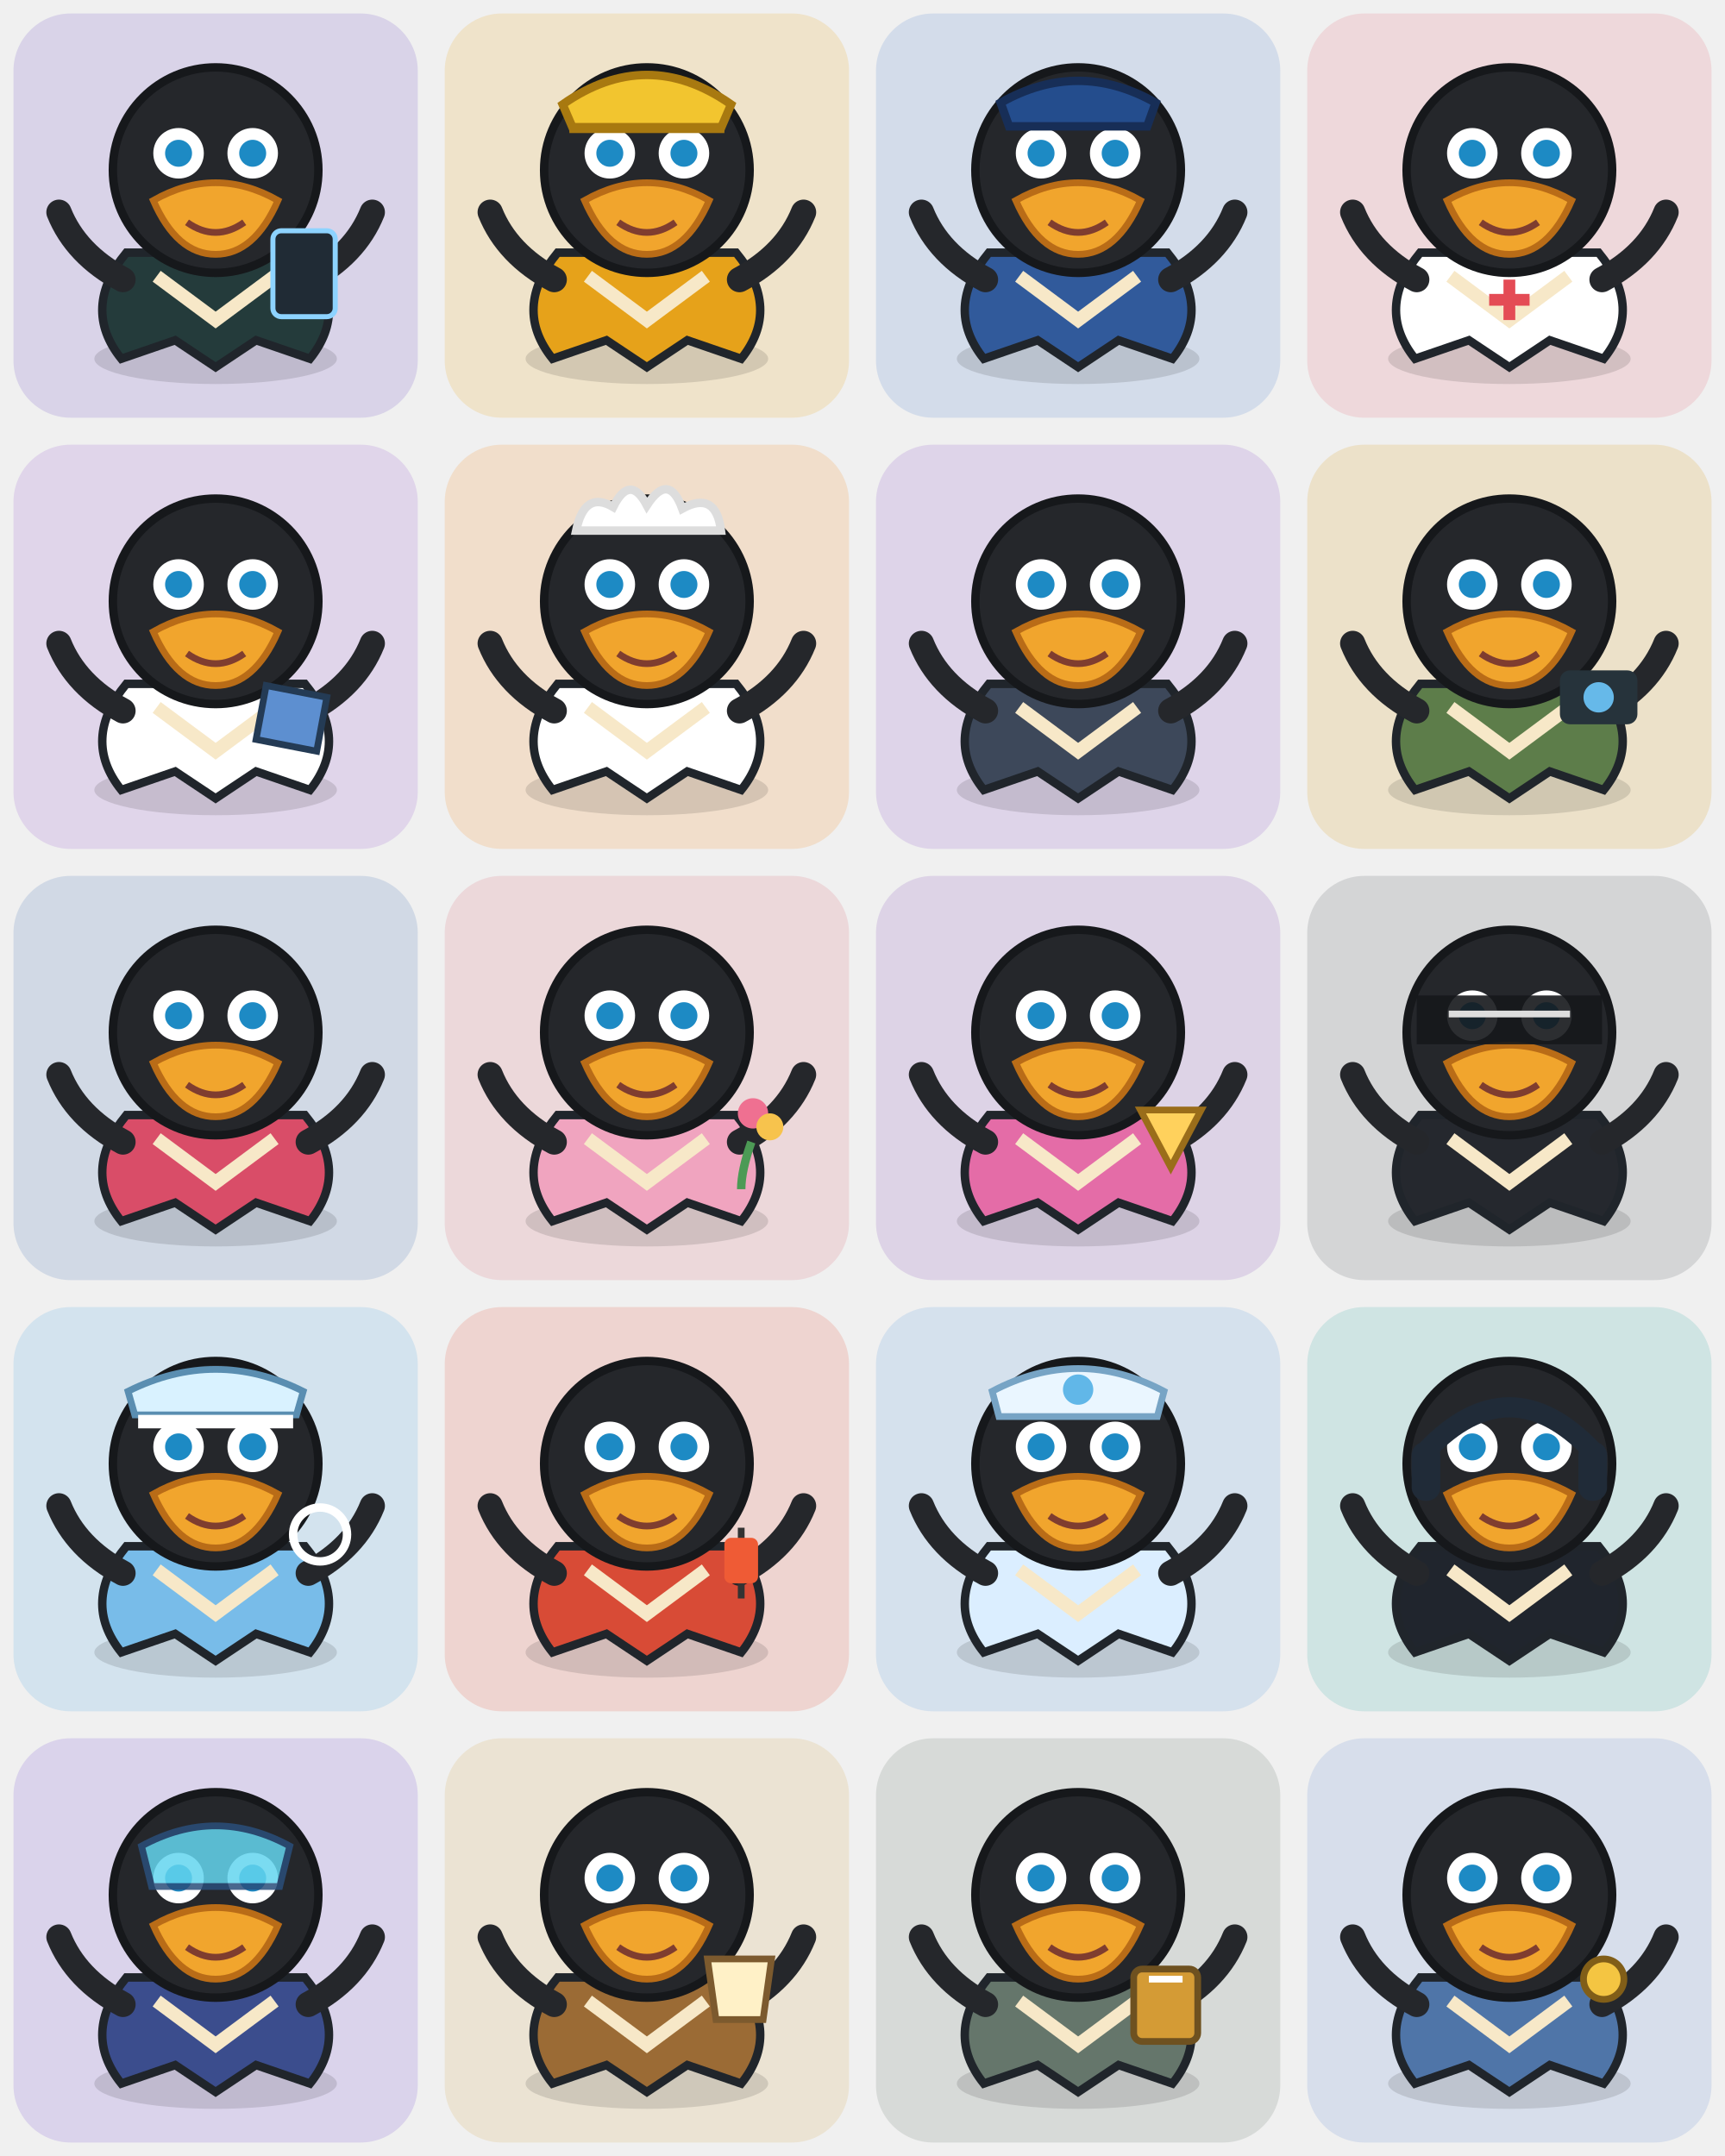
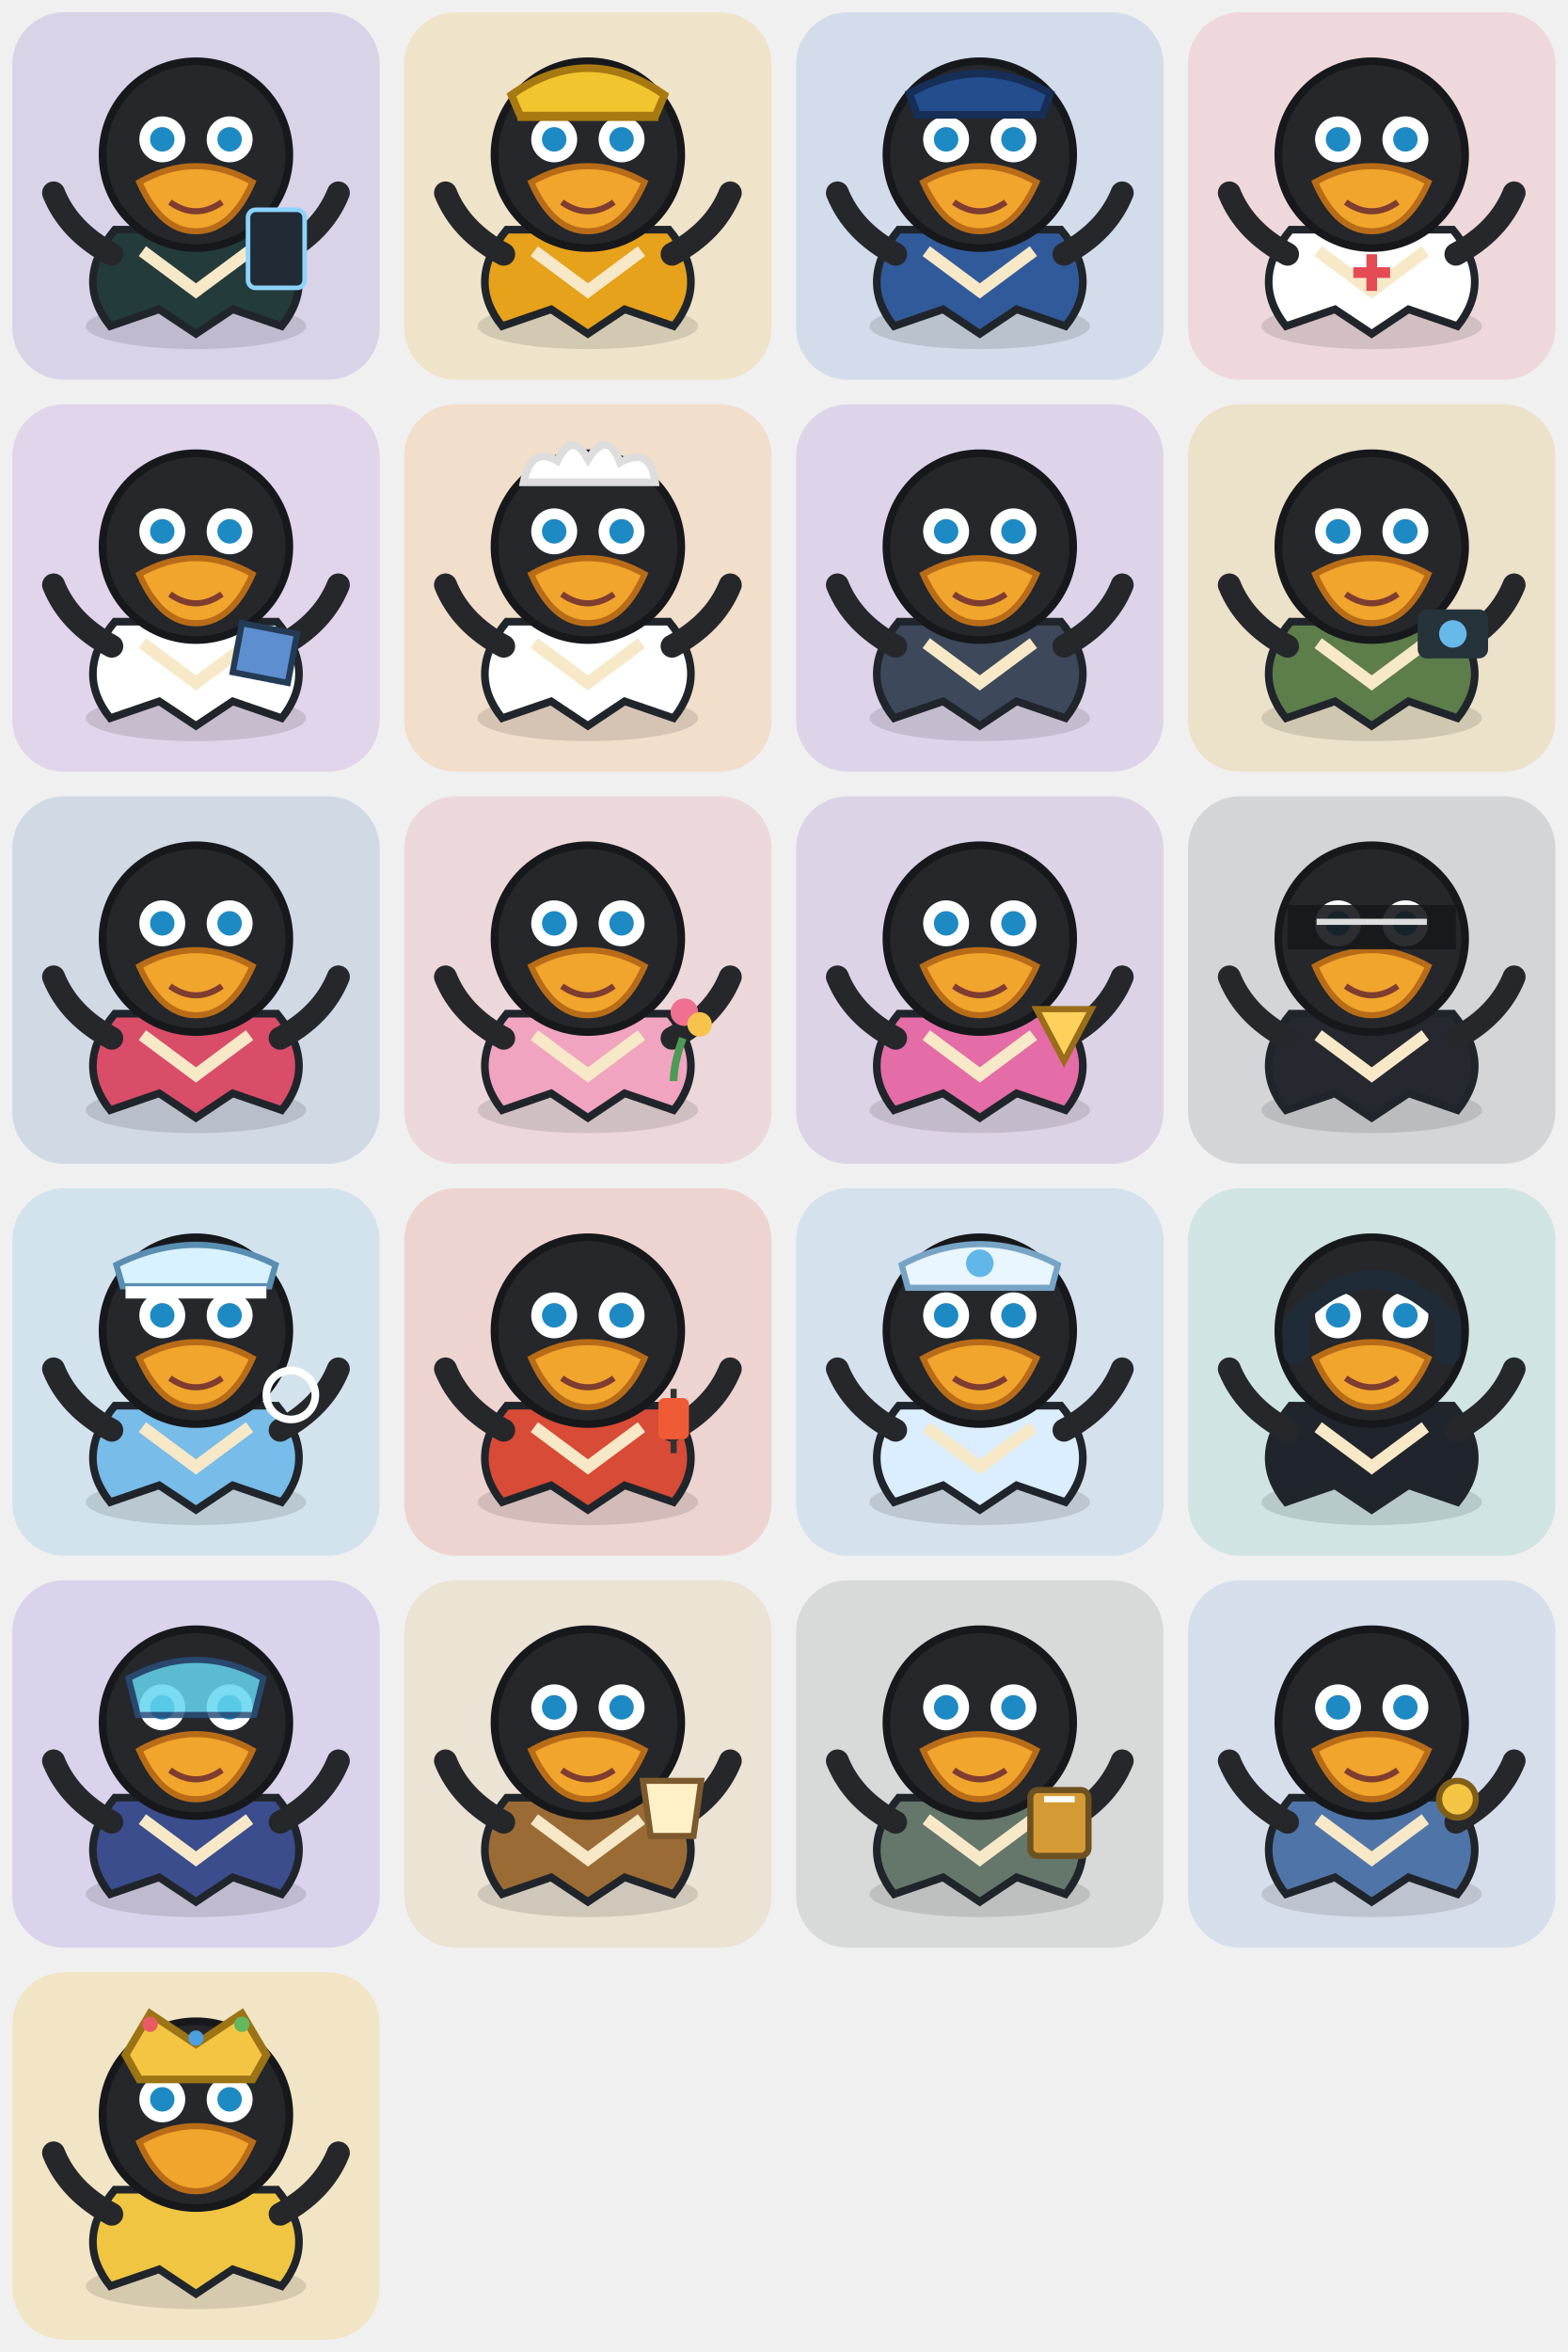
- <svg xmlns="http://www.w3.org/2000/svg" width="1024" height="1280" viewBox="0 0 1024 1280">
+ <svg xmlns="http://www.w3.org/2000/svg" width="1024" height="1536" viewBox="0 0 1024 1536">
  <g transform="translate(0,0)">
    <rect x="8" y="8" width="240" height="240" rx="34" fill="#6d4fc2" opacity=".18" />
    <ellipse cx="128" cy="213" rx="72" ry="15" fill="#000" opacity=".12" />
    <path d="M75 150 Q48 183 72 213 L104 202 L128 218 L152 202 L184 213 Q208 183 181 150Z" fill="#243b3b" stroke="#20252b" stroke-width="5" />
    <path d="M93 164 L128 190 L163 164" fill="none" stroke="#f7e8c8" stroke-width="8" />
    <circle cx="128" cy="101" r="61" fill="#25272b" stroke="#16181b" stroke-width="5" />
    <circle cx="106" cy="91" r="15" fill="#fff" />
    <circle cx="106" cy="91" r="8" fill="#1d8ac4" />
    <circle cx="150" cy="91" r="15" fill="#fff" />
    <circle cx="150" cy="91" r="8" fill="#1d8ac4" />
    <path d="M91 119 Q128 98 165 119 Q151 151 128 151 Q105 151 91 119Z" fill="#f1a52d" stroke="#b96c17" stroke-width="4" />
    <path d="M111 132 Q128 144 145 132" fill="none" stroke="#7f3d2f" stroke-width="4" />
    <path d="M73 166 Q45 151 35 126" fill="none" stroke="#25272b" stroke-width="15" stroke-linecap="round" />
    <path d="M183 166 Q211 151 221 126" fill="none" stroke="#25272b" stroke-width="15" stroke-linecap="round" />
    <rect x="162" y="137" width="37" height="51" rx="5" fill="#202b35" stroke="#8dd3ff" stroke-width="3" />
  </g>
  <g transform="translate(256,0)">
    <rect x="8" y="8" width="240" height="240" rx="34" fill="#e9a51a" opacity=".18" />
    <ellipse cx="128" cy="213" rx="72" ry="15" fill="#000" opacity=".12" />
    <path d="M75 150 Q48 183 72 213 L104 202 L128 218 L152 202 L184 213 Q208 183 181 150Z" fill="#e6a21a" stroke="#20252b" stroke-width="5" />
    <path d="M93 164 L128 190 L163 164" fill="none" stroke="#f7e8c8" stroke-width="8" />
    <circle cx="128" cy="101" r="61" fill="#25272b" stroke="#16181b" stroke-width="5" />
    <circle cx="106" cy="91" r="15" fill="#fff" />
    <circle cx="106" cy="91" r="8" fill="#1d8ac4" />
    <circle cx="150" cy="91" r="15" fill="#fff" />
    <circle cx="150" cy="91" r="8" fill="#1d8ac4" />
    <path d="M91 119 Q128 98 165 119 Q151 151 128 151 Q105 151 91 119Z" fill="#f1a52d" stroke="#b96c17" stroke-width="4" />
    <path d="M111 132 Q128 144 145 132" fill="none" stroke="#7f3d2f" stroke-width="4" />
    <path d="M73 166 Q45 151 35 126" fill="none" stroke="#25272b" stroke-width="15" stroke-linecap="round" />
    <path d="M183 166 Q211 151 221 126" fill="none" stroke="#25272b" stroke-width="15" stroke-linecap="round" />
    <path d="M78 62 Q128 27 178 62 L172 76 L84 76Z" fill="#f2c52f" stroke="#a87910" stroke-width="5" />
    <path d="M82 76 H174" stroke="#a87910" stroke-width="6" />
  </g>
  <g transform="translate(512,0)">
    <rect x="8" y="8" width="240" height="240" rx="34" fill="#4e82cf" opacity=".18" />
    <ellipse cx="128" cy="213" rx="72" ry="15" fill="#000" opacity=".12" />
    <path d="M75 150 Q48 183 72 213 L104 202 L128 218 L152 202 L184 213 Q208 183 181 150Z" fill="#315a9b" stroke="#20252b" stroke-width="5" />
    <path d="M93 164 L128 190 L163 164" fill="none" stroke="#f7e8c8" stroke-width="8" />
    <circle cx="128" cy="101" r="61" fill="#25272b" stroke="#16181b" stroke-width="5" />
    <circle cx="106" cy="91" r="15" fill="#fff" />
    <circle cx="106" cy="91" r="8" fill="#1d8ac4" />
    <circle cx="150" cy="91" r="15" fill="#fff" />
    <circle cx="150" cy="91" r="8" fill="#1d8ac4" />
    <path d="M91 119 Q128 98 165 119 Q151 151 128 151 Q105 151 91 119Z" fill="#f1a52d" stroke="#b96c17" stroke-width="4" />
    <path d="M111 132 Q128 144 145 132" fill="none" stroke="#7f3d2f" stroke-width="4" />
    <path d="M73 166 Q45 151 35 126" fill="none" stroke="#25272b" stroke-width="15" stroke-linecap="round" />
    <path d="M183 166 Q211 151 221 126" fill="none" stroke="#25272b" stroke-width="15" stroke-linecap="round" />
    <path d="M82 61 Q128 35 174 61 L169 75 L87 75Z" fill="#244d8d" stroke="#172e57" stroke-width="5" />
  </g>
  <g transform="translate(768,0)">
    <rect x="8" y="8" width="240" height="240" rx="34" fill="#e26b78" opacity=".18" />
    <ellipse cx="128" cy="213" rx="72" ry="15" fill="#000" opacity=".12" />
    <path d="M75 150 Q48 183 72 213 L104 202 L128 218 L152 202 L184 213 Q208 183 181 150Z" fill="#ffffff" stroke="#20252b" stroke-width="5" />
    <path d="M93 164 L128 190 L163 164" fill="none" stroke="#f7e8c8" stroke-width="8" />
    <circle cx="128" cy="101" r="61" fill="#25272b" stroke="#16181b" stroke-width="5" />
    <circle cx="106" cy="91" r="15" fill="#fff" />
    <circle cx="106" cy="91" r="8" fill="#1d8ac4" />
    <circle cx="150" cy="91" r="15" fill="#fff" />
    <circle cx="150" cy="91" r="8" fill="#1d8ac4" />
    <path d="M91 119 Q128 98 165 119 Q151 151 128 151 Q105 151 91 119Z" fill="#f1a52d" stroke="#b96c17" stroke-width="4" />
    <path d="M111 132 Q128 144 145 132" fill="none" stroke="#7f3d2f" stroke-width="4" />
    <path d="M73 166 Q45 151 35 126" fill="none" stroke="#25272b" stroke-width="15" stroke-linecap="round" />
    <path d="M183 166 Q211 151 221 126" fill="none" stroke="#25272b" stroke-width="15" stroke-linecap="round" />
    <path d="M128 166 V190 M116 178 H140" stroke="#e44b55" stroke-width="7" />
  </g>
  <g transform="translate(0,256)">
    <rect x="8" y="8" width="240" height="240" rx="34" fill="#9556cc" opacity=".18" />
    <ellipse cx="128" cy="213" rx="72" ry="15" fill="#000" opacity=".12" />
    <path d="M75 150 Q48 183 72 213 L104 202 L128 218 L152 202 L184 213 Q208 183 181 150Z" fill="#ffffff" stroke="#20252b" stroke-width="5" />
    <path d="M93 164 L128 190 L163 164" fill="none" stroke="#f7e8c8" stroke-width="8" />
    <circle cx="128" cy="101" r="61" fill="#25272b" stroke="#16181b" stroke-width="5" />
    <circle cx="106" cy="91" r="15" fill="#fff" />
    <circle cx="106" cy="91" r="8" fill="#1d8ac4" />
    <circle cx="150" cy="91" r="15" fill="#fff" />
    <circle cx="150" cy="91" r="8" fill="#1d8ac4" />
    <path d="M91 119 Q128 98 165 119 Q151 151 128 151 Q105 151 91 119Z" fill="#f1a52d" stroke="#b96c17" stroke-width="4" />
    <path d="M111 132 Q128 144 145 132" fill="none" stroke="#7f3d2f" stroke-width="4" />
    <path d="M73 166 Q45 151 35 126" fill="none" stroke="#25272b" stroke-width="15" stroke-linecap="round" />
    <path d="M183 166 Q211 151 221 126" fill="none" stroke="#25272b" stroke-width="15" stroke-linecap="round" />
    <path d="M158 151 L194 158 L188 190 L152 183Z" fill="#5d8fd0" stroke="#243b55" stroke-width="4" />
  </g>
  <g transform="translate(256,256)">
    <rect x="8" y="8" width="240" height="240" rx="34" fill="#f28b22" opacity=".18" />
    <ellipse cx="128" cy="213" rx="72" ry="15" fill="#000" opacity=".12" />
    <path d="M75 150 Q48 183 72 213 L104 202 L128 218 L152 202 L184 213 Q208 183 181 150Z" fill="#ffffff" stroke="#20252b" stroke-width="5" />
    <path d="M93 164 L128 190 L163 164" fill="none" stroke="#f7e8c8" stroke-width="8" />
    <circle cx="128" cy="101" r="61" fill="#25272b" stroke="#16181b" stroke-width="5" />
    <circle cx="106" cy="91" r="15" fill="#fff" />
    <circle cx="106" cy="91" r="8" fill="#1d8ac4" />
    <circle cx="150" cy="91" r="15" fill="#fff" />
    <circle cx="150" cy="91" r="8" fill="#1d8ac4" />
    <path d="M91 119 Q128 98 165 119 Q151 151 128 151 Q105 151 91 119Z" fill="#f1a52d" stroke="#b96c17" stroke-width="4" />
    <path d="M111 132 Q128 144 145 132" fill="none" stroke="#7f3d2f" stroke-width="4" />
    <path d="M73 166 Q45 151 35 126" fill="none" stroke="#25272b" stroke-width="15" stroke-linecap="round" />
    <path d="M183 166 Q211 151 221 126" fill="none" stroke="#25272b" stroke-width="15" stroke-linecap="round" />
    <path d="M86 59 Q91 35 108 45 Q118 25 128 44 Q141 24 149 46 Q169 35 172 59Z" fill="#fff" stroke="#ddd" stroke-width="5" />
  </g>
  <g transform="translate(512,256)">
    <rect x="8" y="8" width="240" height="240" rx="34" fill="#8d55c7" opacity=".18" />
    <ellipse cx="128" cy="213" rx="72" ry="15" fill="#000" opacity=".12" />
    <path d="M75 150 Q48 183 72 213 L104 202 L128 218 L152 202 L184 213 Q208 183 181 150Z" fill="#3d485a" stroke="#20252b" stroke-width="5" />
    <path d="M93 164 L128 190 L163 164" fill="none" stroke="#f7e8c8" stroke-width="8" />
    <circle cx="128" cy="101" r="61" fill="#25272b" stroke="#16181b" stroke-width="5" />
    <circle cx="106" cy="91" r="15" fill="#fff" />
    <circle cx="106" cy="91" r="8" fill="#1d8ac4" />
    <circle cx="150" cy="91" r="15" fill="#fff" />
    <circle cx="150" cy="91" r="8" fill="#1d8ac4" />
    <path d="M91 119 Q128 98 165 119 Q151 151 128 151 Q105 151 91 119Z" fill="#f1a52d" stroke="#b96c17" stroke-width="4" />
    <path d="M111 132 Q128 144 145 132" fill="none" stroke="#7f3d2f" stroke-width="4" />
    <path d="M73 166 Q45 151 35 126" fill="none" stroke="#25272b" stroke-width="15" stroke-linecap="round" />
    <path d="M183 166 Q211 151 221 126" fill="none" stroke="#25272b" stroke-width="15" stroke-linecap="round" />
  </g>
  <g transform="translate(768,256)">
    <rect x="8" y="8" width="240" height="240" rx="34" fill="#d99b16" opacity=".18" />
    <ellipse cx="128" cy="213" rx="72" ry="15" fill="#000" opacity=".12" />
    <path d="M75 150 Q48 183 72 213 L104 202 L128 218 L152 202 L184 213 Q208 183 181 150Z" fill="#5d7d4a" stroke="#20252b" stroke-width="5" />
    <path d="M93 164 L128 190 L163 164" fill="none" stroke="#f7e8c8" stroke-width="8" />
    <circle cx="128" cy="101" r="61" fill="#25272b" stroke="#16181b" stroke-width="5" />
    <circle cx="106" cy="91" r="15" fill="#fff" />
    <circle cx="106" cy="91" r="8" fill="#1d8ac4" />
    <circle cx="150" cy="91" r="15" fill="#fff" />
    <circle cx="150" cy="91" r="8" fill="#1d8ac4" />
    <path d="M91 119 Q128 98 165 119 Q151 151 128 151 Q105 151 91 119Z" fill="#f1a52d" stroke="#b96c17" stroke-width="4" />
    <path d="M111 132 Q128 144 145 132" fill="none" stroke="#7f3d2f" stroke-width="4" />
    <path d="M73 166 Q45 151 35 126" fill="none" stroke="#25272b" stroke-width="15" stroke-linecap="round" />
    <path d="M183 166 Q211 151 221 126" fill="none" stroke="#25272b" stroke-width="15" stroke-linecap="round" />
    <rect x="158" y="142" width="46" height="32" rx="6" fill="#26333b" />
    <circle cx="181" cy="158" r="9" fill="#66b9e9" />
  </g>
  <g transform="translate(0,512)">
    <rect x="8" y="8" width="240" height="240" rx="34" fill="#426fb4" opacity=".18" />
    <ellipse cx="128" cy="213" rx="72" ry="15" fill="#000" opacity=".12" />
    <path d="M75 150 Q48 183 72 213 L104 202 L128 218 L152 202 L184 213 Q208 183 181 150Z" fill="#d94d68" stroke="#20252b" stroke-width="5" />
    <path d="M93 164 L128 190 L163 164" fill="none" stroke="#f7e8c8" stroke-width="8" />
    <circle cx="128" cy="101" r="61" fill="#25272b" stroke="#16181b" stroke-width="5" />
    <circle cx="106" cy="91" r="15" fill="#fff" />
    <circle cx="106" cy="91" r="8" fill="#1d8ac4" />
    <circle cx="150" cy="91" r="15" fill="#fff" />
    <circle cx="150" cy="91" r="8" fill="#1d8ac4" />
    <path d="M91 119 Q128 98 165 119 Q151 151 128 151 Q105 151 91 119Z" fill="#f1a52d" stroke="#b96c17" stroke-width="4" />
    <path d="M111 132 Q128 144 145 132" fill="none" stroke="#7f3d2f" stroke-width="4" />
    <path d="M73 166 Q45 151 35 126" fill="none" stroke="#25272b" stroke-width="15" stroke-linecap="round" />
    <path d="M183 166 Q211 151 221 126" fill="none" stroke="#25272b" stroke-width="15" stroke-linecap="round" />
  </g>
  <g transform="translate(256,512)">
    <rect x="8" y="8" width="240" height="240" rx="34" fill="#d96776" opacity=".18" />
    <ellipse cx="128" cy="213" rx="72" ry="15" fill="#000" opacity=".12" />
    <path d="M75 150 Q48 183 72 213 L104 202 L128 218 L152 202 L184 213 Q208 183 181 150Z" fill="#f0a4bf" stroke="#20252b" stroke-width="5" />
    <path d="M93 164 L128 190 L163 164" fill="none" stroke="#f7e8c8" stroke-width="8" />
    <circle cx="128" cy="101" r="61" fill="#25272b" stroke="#16181b" stroke-width="5" />
    <circle cx="106" cy="91" r="15" fill="#fff" />
    <circle cx="106" cy="91" r="8" fill="#1d8ac4" />
    <circle cx="150" cy="91" r="15" fill="#fff" />
    <circle cx="150" cy="91" r="8" fill="#1d8ac4" />
    <path d="M91 119 Q128 98 165 119 Q151 151 128 151 Q105 151 91 119Z" fill="#f1a52d" stroke="#b96c17" stroke-width="4" />
    <path d="M111 132 Q128 144 145 132" fill="none" stroke="#7f3d2f" stroke-width="4" />
    <path d="M73 166 Q45 151 35 126" fill="none" stroke="#25272b" stroke-width="15" stroke-linecap="round" />
    <path d="M183 166 Q211 151 221 126" fill="none" stroke="#25272b" stroke-width="15" stroke-linecap="round" />
    <circle cx="191" cy="149" r="9" fill="#ef7091" />
    <circle cx="201" cy="157" r="8" fill="#f7c34d" />
    <path d="M190 166 Q184 183 184 194" stroke="#4c9a55" stroke-width="5" />
  </g>
  <g transform="translate(512,512)">
    <rect x="8" y="8" width="240" height="240" rx="34" fill="#8550b9" opacity=".18" />
    <ellipse cx="128" cy="213" rx="72" ry="15" fill="#000" opacity=".12" />
    <path d="M75 150 Q48 183 72 213 L104 202 L128 218 L152 202 L184 213 Q208 183 181 150Z" fill="#e46ca7" stroke="#20252b" stroke-width="5" />
    <path d="M93 164 L128 190 L163 164" fill="none" stroke="#f7e8c8" stroke-width="8" />
    <circle cx="128" cy="101" r="61" fill="#25272b" stroke="#16181b" stroke-width="5" />
    <circle cx="106" cy="91" r="15" fill="#fff" />
    <circle cx="106" cy="91" r="8" fill="#1d8ac4" />
    <circle cx="150" cy="91" r="15" fill="#fff" />
    <circle cx="150" cy="91" r="8" fill="#1d8ac4" />
    <path d="M91 119 Q128 98 165 119 Q151 151 128 151 Q105 151 91 119Z" fill="#f1a52d" stroke="#b96c17" stroke-width="4" />
    <path d="M111 132 Q128 144 145 132" fill="none" stroke="#7f3d2f" stroke-width="4" />
    <path d="M73 166 Q45 151 35 126" fill="none" stroke="#25272b" stroke-width="15" stroke-linecap="round" />
    <path d="M183 166 Q211 151 221 126" fill="none" stroke="#25272b" stroke-width="15" stroke-linecap="round" />
    <path d="M165 147 L201 147 L183 181Z" fill="#ffd15c" stroke="#9a6d1a" stroke-width="4" />
  </g>
  <g transform="translate(768,512)">
    <rect x="8" y="8" width="240" height="240" rx="34" fill="#555a60" opacity=".18" />
    <ellipse cx="128" cy="213" rx="72" ry="15" fill="#000" opacity=".12" />
    <path d="M75 150 Q48 183 72 213 L104 202 L128 218 L152 202 L184 213 Q208 183 181 150Z" fill="#25282e" stroke="#20252b" stroke-width="5" />
    <path d="M93 164 L128 190 L163 164" fill="none" stroke="#f7e8c8" stroke-width="8" />
    <circle cx="128" cy="101" r="61" fill="#25272b" stroke="#16181b" stroke-width="5" />
    <circle cx="106" cy="91" r="15" fill="#fff" />
    <circle cx="106" cy="91" r="8" fill="#1d8ac4" />
    <circle cx="150" cy="91" r="15" fill="#fff" />
    <circle cx="150" cy="91" r="8" fill="#1d8ac4" />
    <path d="M91 119 Q128 98 165 119 Q151 151 128 151 Q105 151 91 119Z" fill="#f1a52d" stroke="#b96c17" stroke-width="4" />
    <path d="M111 132 Q128 144 145 132" fill="none" stroke="#7f3d2f" stroke-width="4" />
    <path d="M73 166 Q45 151 35 126" fill="none" stroke="#25272b" stroke-width="15" stroke-linecap="round" />
    <path d="M183 166 Q211 151 221 126" fill="none" stroke="#25272b" stroke-width="15" stroke-linecap="round" />
    <path d="M73 79 H183 V108 H73Z" fill="#15171b" opacity=".9" />
    <path d="M92 90 H164" stroke="#ddd" stroke-width="4" />
  </g>
  <g transform="translate(0,768)">
    <rect x="8" y="8" width="240" height="240" rx="34" fill="#4da7e3" opacity=".18" />
    <ellipse cx="128" cy="213" rx="72" ry="15" fill="#000" opacity=".12" />
    <path d="M75 150 Q48 183 72 213 L104 202 L128 218 L152 202 L184 213 Q208 183 181 150Z" fill="#78bce9" stroke="#20252b" stroke-width="5" />
    <path d="M93 164 L128 190 L163 164" fill="none" stroke="#f7e8c8" stroke-width="8" />
    <circle cx="128" cy="101" r="61" fill="#25272b" stroke="#16181b" stroke-width="5" />
    <circle cx="106" cy="91" r="15" fill="#fff" />
    <circle cx="106" cy="91" r="8" fill="#1d8ac4" />
    <circle cx="150" cy="91" r="15" fill="#fff" />
    <circle cx="150" cy="91" r="8" fill="#1d8ac4" />
    <path d="M91 119 Q128 98 165 119 Q151 151 128 151 Q105 151 91 119Z" fill="#f1a52d" stroke="#b96c17" stroke-width="4" />
    <path d="M111 132 Q128 144 145 132" fill="none" stroke="#7f3d2f" stroke-width="4" />
    <path d="M73 166 Q45 151 35 126" fill="none" stroke="#25272b" stroke-width="15" stroke-linecap="round" />
    <path d="M183 166 Q211 151 221 126" fill="none" stroke="#25272b" stroke-width="15" stroke-linecap="round" />
    <path d="M76 58 Q128 32 180 58 L176 72 L80 72Z" fill="#d9f2ff" stroke="#5a8eb1" stroke-width="4" />
    <path d="M82 76 H174" stroke="#fff" stroke-width="8" />
    <circle cx="190" cy="143" r="16" fill="none" stroke="#fff" stroke-width="5" />
  </g>
  <g transform="translate(256,768)">
    <rect x="8" y="8" width="240" height="240" rx="34" fill="#e4553b" opacity=".18" />
    <ellipse cx="128" cy="213" rx="72" ry="15" fill="#000" opacity=".12" />
    <path d="M75 150 Q48 183 72 213 L104 202 L128 218 L152 202 L184 213 Q208 183 181 150Z" fill="#d84b36" stroke="#20252b" stroke-width="5" />
    <path d="M93 164 L128 190 L163 164" fill="none" stroke="#f7e8c8" stroke-width="8" />
    <circle cx="128" cy="101" r="61" fill="#25272b" stroke="#16181b" stroke-width="5" />
    <circle cx="106" cy="91" r="15" fill="#fff" />
    <circle cx="106" cy="91" r="8" fill="#1d8ac4" />
    <circle cx="150" cy="91" r="15" fill="#fff" />
    <circle cx="150" cy="91" r="8" fill="#1d8ac4" />
    <path d="M91 119 Q128 98 165 119 Q151 151 128 151 Q105 151 91 119Z" fill="#f1a52d" stroke="#b96c17" stroke-width="4" />
    <path d="M111 132 Q128 144 145 132" fill="none" stroke="#7f3d2f" stroke-width="4" />
    <path d="M73 166 Q45 151 35 126" fill="none" stroke="#25272b" stroke-width="15" stroke-linecap="round" />
    <path d="M183 166 Q211 151 221 126" fill="none" stroke="#25272b" stroke-width="15" stroke-linecap="round" />
    <path d="M184 139 V181" stroke="#333" stroke-width="4" />
    <rect x="174" y="145" width="20" height="27" rx="4" fill="#ef5b35" />
  </g>
  <g transform="translate(512,768)">
    <rect x="8" y="8" width="240" height="240" rx="34" fill="#5799df" opacity=".18" />
    <ellipse cx="128" cy="213" rx="72" ry="15" fill="#000" opacity=".12" />
    <path d="M75 150 Q48 183 72 213 L104 202 L128 218 L152 202 L184 213 Q208 183 181 150Z" fill="#dbeeff" stroke="#20252b" stroke-width="5" />
    <path d="M93 164 L128 190 L163 164" fill="none" stroke="#f7e8c8" stroke-width="8" />
    <circle cx="128" cy="101" r="61" fill="#25272b" stroke="#16181b" stroke-width="5" />
    <circle cx="106" cy="91" r="15" fill="#fff" />
    <circle cx="106" cy="91" r="8" fill="#1d8ac4" />
    <circle cx="150" cy="91" r="15" fill="#fff" />
    <circle cx="150" cy="91" r="8" fill="#1d8ac4" />
    <path d="M91 119 Q128 98 165 119 Q151 151 128 151 Q105 151 91 119Z" fill="#f1a52d" stroke="#b96c17" stroke-width="4" />
    <path d="M111 132 Q128 144 145 132" fill="none" stroke="#7f3d2f" stroke-width="4" />
    <path d="M73 166 Q45 151 35 126" fill="none" stroke="#25272b" stroke-width="15" stroke-linecap="round" />
    <path d="M183 166 Q211 151 221 126" fill="none" stroke="#25272b" stroke-width="15" stroke-linecap="round" />
    <path d="M77 58 Q128 31 179 58 L175 73 H81Z" fill="#eaf6ff" stroke="#77a4c5" stroke-width="4" />
    <circle cx="128" cy="57" r="9" fill="#61b7e8" />
  </g>
  <g transform="translate(768,768)">
    <rect x="8" y="8" width="240" height="240" rx="34" fill="#35aaa5" opacity=".18" />
    <ellipse cx="128" cy="213" rx="72" ry="15" fill="#000" opacity=".12" />
    <path d="M75 150 Q48 183 72 213 L104 202 L128 218 L152 202 L184 213 Q208 183 181 150Z" fill="#20252d" stroke="#20252b" stroke-width="5" />
    <path d="M93 164 L128 190 L163 164" fill="none" stroke="#f7e8c8" stroke-width="8" />
    <circle cx="128" cy="101" r="61" fill="#25272b" stroke="#16181b" stroke-width="5" />
    <circle cx="106" cy="91" r="15" fill="#fff" />
    <circle cx="106" cy="91" r="8" fill="#1d8ac4" />
    <circle cx="150" cy="91" r="15" fill="#fff" />
    <circle cx="150" cy="91" r="8" fill="#1d8ac4" />
    <path d="M91 119 Q128 98 165 119 Q151 151 128 151 Q105 151 91 119Z" fill="#f1a52d" stroke="#b96c17" stroke-width="4" />
    <path d="M111 132 Q128 144 145 132" fill="none" stroke="#7f3d2f" stroke-width="4" />
    <path d="M73 166 Q45 151 35 126" fill="none" stroke="#25272b" stroke-width="15" stroke-linecap="round" />
    <path d="M183 166 Q211 151 221 126" fill="none" stroke="#25272b" stroke-width="15" stroke-linecap="round" />
    <path d="M79 93 Q128 42 177 93" fill="none" stroke="#202b38" stroke-width="12" />
    <rect x="70" y="88" width="17" height="35" rx="8" fill="#202b38" />
    <rect x="169" y="88" width="17" height="35" rx="8" fill="#202b38" />
  </g>
  <g transform="translate(0,1024)">
    <rect x="8" y="8" width="240" height="240" rx="34" fill="#754bd1" opacity=".18" />
    <ellipse cx="128" cy="213" rx="72" ry="15" fill="#000" opacity=".12" />
    <path d="M75 150 Q48 183 72 213 L104 202 L128 218 L152 202 L184 213 Q208 183 181 150Z" fill="#3b4d8d" stroke="#20252b" stroke-width="5" />
    <path d="M93 164 L128 190 L163 164" fill="none" stroke="#f7e8c8" stroke-width="8" />
    <circle cx="128" cy="101" r="61" fill="#25272b" stroke="#16181b" stroke-width="5" />
    <circle cx="106" cy="91" r="15" fill="#fff" />
    <circle cx="106" cy="91" r="8" fill="#1d8ac4" />
    <circle cx="150" cy="91" r="15" fill="#fff" />
    <circle cx="150" cy="91" r="8" fill="#1d8ac4" />
    <path d="M91 119 Q128 98 165 119 Q151 151 128 151 Q105 151 91 119Z" fill="#f1a52d" stroke="#b96c17" stroke-width="4" />
    <path d="M111 132 Q128 144 145 132" fill="none" stroke="#7f3d2f" stroke-width="4" />
    <path d="M73 166 Q45 151 35 126" fill="none" stroke="#25272b" stroke-width="15" stroke-linecap="round" />
    <path d="M183 166 Q211 151 221 126" fill="none" stroke="#25272b" stroke-width="15" stroke-linecap="round" />
    <path d="M84 72 Q128 48 172 72 L166 96 H90Z" fill="#63d5ef" opacity=".85" stroke="#294e7a" stroke-width="4" />
  </g>
  <g transform="translate(256,1024)">
    <rect x="8" y="8" width="240" height="240" rx="34" fill="#d5a84c" opacity=".18" />
    <ellipse cx="128" cy="213" rx="72" ry="15" fill="#000" opacity=".12" />
    <path d="M75 150 Q48 183 72 213 L104 202 L128 218 L152 202 L184 213 Q208 183 181 150Z" fill="#9b6b35" stroke="#20252b" stroke-width="5" />
    <path d="M93 164 L128 190 L163 164" fill="none" stroke="#f7e8c8" stroke-width="8" />
    <circle cx="128" cy="101" r="61" fill="#25272b" stroke="#16181b" stroke-width="5" />
    <circle cx="106" cy="91" r="15" fill="#fff" />
    <circle cx="106" cy="91" r="8" fill="#1d8ac4" />
    <circle cx="150" cy="91" r="15" fill="#fff" />
    <circle cx="150" cy="91" r="8" fill="#1d8ac4" />
    <path d="M91 119 Q128 98 165 119 Q151 151 128 151 Q105 151 91 119Z" fill="#f1a52d" stroke="#b96c17" stroke-width="4" />
    <path d="M111 132 Q128 144 145 132" fill="none" stroke="#7f3d2f" stroke-width="4" />
    <path d="M73 166 Q45 151 35 126" fill="none" stroke="#25272b" stroke-width="15" stroke-linecap="round" />
    <path d="M183 166 Q211 151 221 126" fill="none" stroke="#25272b" stroke-width="15" stroke-linecap="round" />
    <path d="M164 139 H202 L197 175 H169Z" fill="#fff1c7" stroke="#7c5a2e" stroke-width="4" />
  </g>
  <g transform="translate(512,1024)">
    <rect x="8" y="8" width="240" height="240" rx="34" fill="#65766b" opacity=".18" />
    <ellipse cx="128" cy="213" rx="72" ry="15" fill="#000" opacity=".12" />
    <path d="M75 150 Q48 183 72 213 L104 202 L128 218 L152 202 L184 213 Q208 183 181 150Z" fill="#65766b" stroke="#20252b" stroke-width="5" />
    <path d="M93 164 L128 190 L163 164" fill="none" stroke="#f7e8c8" stroke-width="8" />
    <circle cx="128" cy="101" r="61" fill="#25272b" stroke="#16181b" stroke-width="5" />
    <circle cx="106" cy="91" r="15" fill="#fff" />
    <circle cx="106" cy="91" r="8" fill="#1d8ac4" />
    <circle cx="150" cy="91" r="15" fill="#fff" />
    <circle cx="150" cy="91" r="8" fill="#1d8ac4" />
    <path d="M91 119 Q128 98 165 119 Q151 151 128 151 Q105 151 91 119Z" fill="#f1a52d" stroke="#b96c17" stroke-width="4" />
    <path d="M111 132 Q128 144 145 132" fill="none" stroke="#7f3d2f" stroke-width="4" />
    <path d="M73 166 Q45 151 35 126" fill="none" stroke="#25272b" stroke-width="15" stroke-linecap="round" />
    <path d="M183 166 Q211 151 221 126" fill="none" stroke="#25272b" stroke-width="15" stroke-linecap="round" />
    <rect x="161" y="145" width="38" height="43" rx="5" fill="#d49b35" stroke="#6e5120" stroke-width="4" />
    <path d="M170 151 H190" stroke="#fff" stroke-width="4" />
  </g>
  <g transform="translate(768,1024)">
    <rect x="8" y="8" width="240" height="240" rx="34" fill="#638bd2" opacity=".18" />
    <ellipse cx="128" cy="213" rx="72" ry="15" fill="#000" opacity=".12" />
    <path d="M75 150 Q48 183 72 213 L104 202 L128 218 L152 202 L184 213 Q208 183 181 150Z" fill="#4f75a8" stroke="#20252b" stroke-width="5" />
    <path d="M93 164 L128 190 L163 164" fill="none" stroke="#f7e8c8" stroke-width="8" />
    <circle cx="128" cy="101" r="61" fill="#25272b" stroke="#16181b" stroke-width="5" />
    <circle cx="106" cy="91" r="15" fill="#fff" />
    <circle cx="106" cy="91" r="8" fill="#1d8ac4" />
    <circle cx="150" cy="91" r="15" fill="#fff" />
    <circle cx="150" cy="91" r="8" fill="#1d8ac4" />
    <path d="M91 119 Q128 98 165 119 Q151 151 128 151 Q105 151 91 119Z" fill="#f1a52d" stroke="#b96c17" stroke-width="4" />
    <path d="M111 132 Q128 144 145 132" fill="none" stroke="#7f3d2f" stroke-width="4" />
    <path d="M73 166 Q45 151 35 126" fill="none" stroke="#25272b" stroke-width="15" stroke-linecap="round" />
    <path d="M183 166 Q211 151 221 126" fill="none" stroke="#25272b" stroke-width="15" stroke-linecap="round" />
    <circle cx="184" cy="151" r="12" fill="#f4c542" stroke="#815e18" stroke-width="4" />
  </g>
+   <g transform="translate(0,1280)">
+     <rect x="8" y="8" width="240" height="240" rx="34" fill="#f4c542" opacity=".25" />
+     <ellipse cx="128" cy="213" rx="72" ry="15" fill="#000" opacity=".12" />
+     <path d="M75 150 Q48 183 72 213 L104 202 L128 218 L152 202 L184 213 Q208 183 181 150Z" fill="#f0c542" stroke="#20252b" stroke-width="5" />
+     <circle cx="128" cy="101" r="61" fill="#25272b" stroke="#16181b" stroke-width="5" />
+     <circle cx="106" cy="91" r="15" fill="#fff" />
+     <circle cx="106" cy="91" r="8" fill="#1d8ac4" />
+     <circle cx="150" cy="91" r="15" fill="#fff" />
+     <circle cx="150" cy="91" r="8" fill="#1d8ac4" />
+     <path d="M91 119 Q128 98 165 119 Q151 151 128 151 Q105 151 91 119Z" fill="#f1a52d" stroke="#b96c17" stroke-width="4" />
+     <path d="M82 62 L98 35 L128 55 L158 35 L174 62 L165 78 L91 78Z" fill="#f4c542" stroke="#9c7415" stroke-width="5" />
+     <circle cx="98" cy="42" r="5" fill="#e85b65" />
+     <circle cx="128" cy="51" r="5" fill="#4c9fe0" />
+     <circle cx="158" cy="42" r="5" fill="#63b75d" />
+     <path d="M73 166 Q45 151 35 126" fill="none" stroke="#25272b" stroke-width="15" stroke-linecap="round" />
+     <path d="M183 166 Q211 151 221 126" fill="none" stroke="#25272b" stroke-width="15" stroke-linecap="round" />
+   </g>
</svg>
